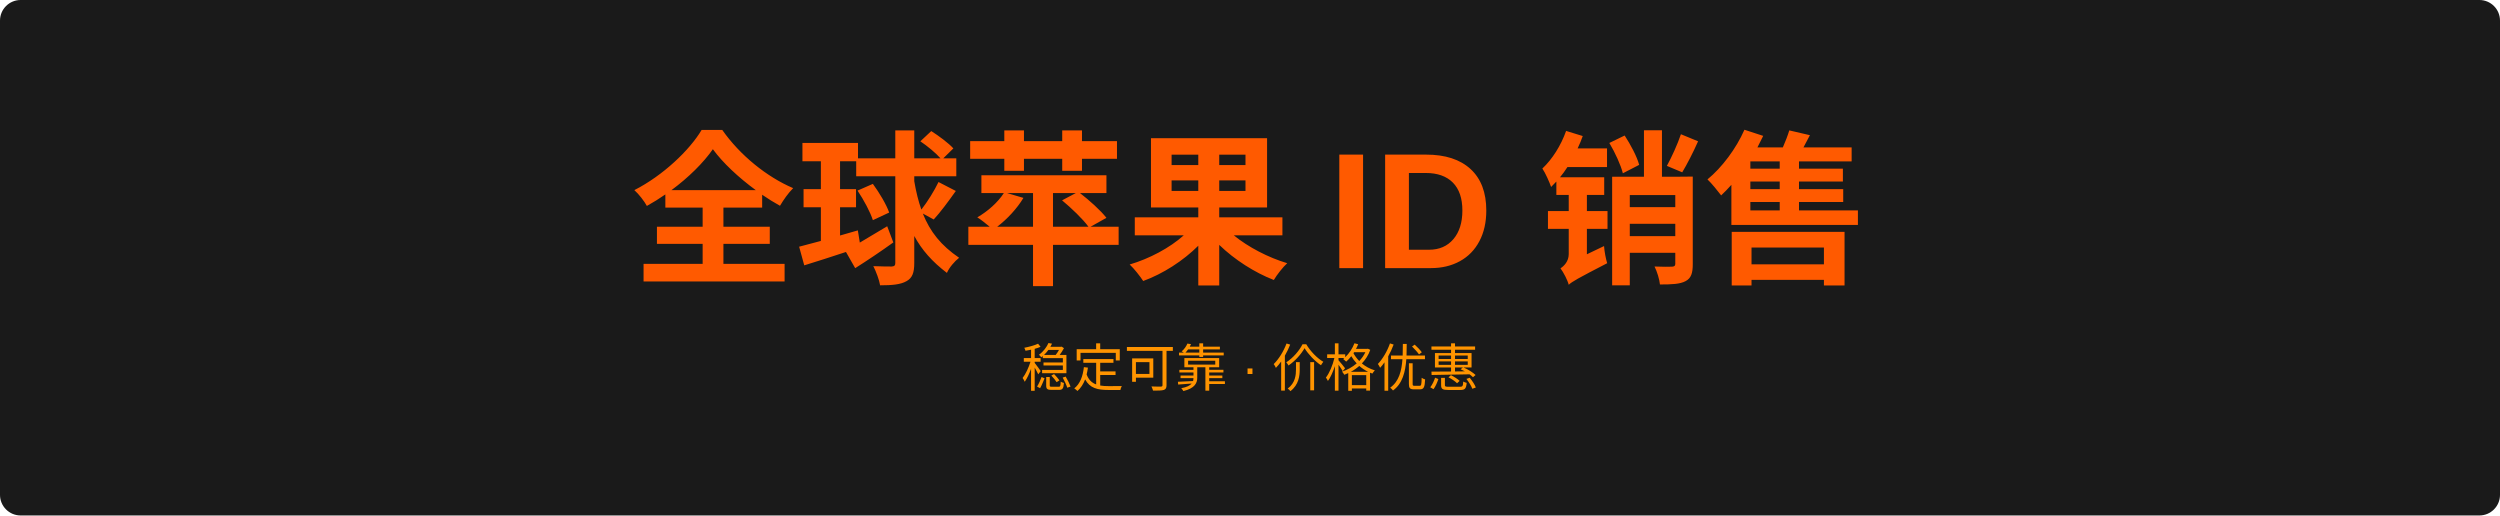
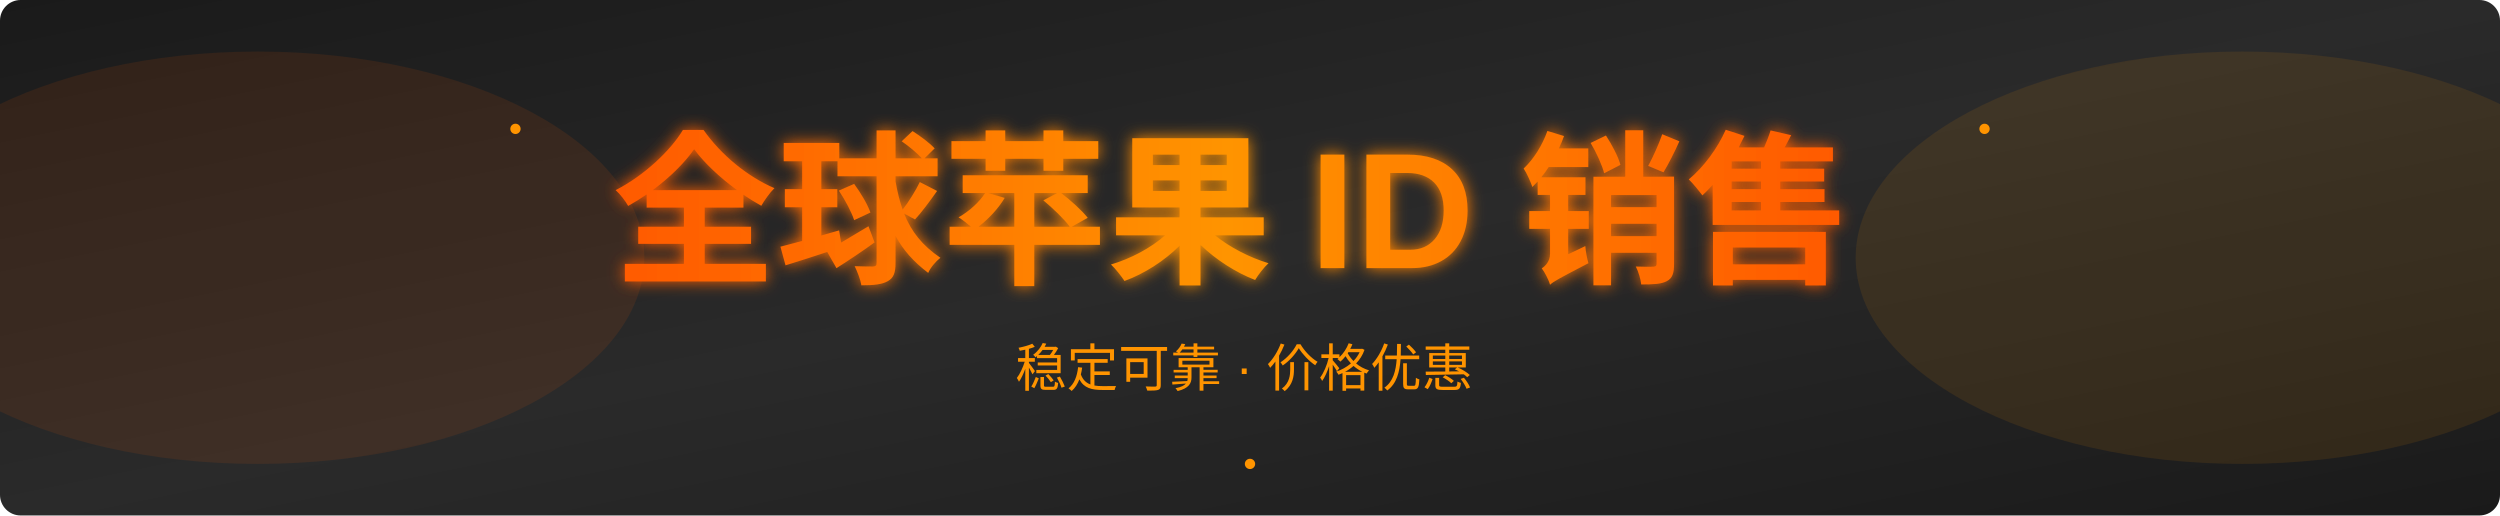
<svg xmlns="http://www.w3.org/2000/svg" width="970" height="200" viewBox="0 0 970 200">
-   <rect width="970" height="200" fill="#1a1a1a" rx="8" />
-   <text x="485" y="105" font-family="Arial, sans-serif" font-size="64" font-weight="bold" fill="#FF5A00" text-anchor="middle">全球苹果 ID 销售</text>
-   <text x="485" y="150" font-family="Arial, sans-serif" font-size="20" fill="#FF9400" text-anchor="middle">稳定可靠 · 价格优惠</text>
+   <defs>
+     <linearGradient id="bgGradient" x1="0%" y1="0%" x2="100%" y2="100%">
+       <stop offset="0%" style="stop-color:#1a1a1a" />
+       <stop offset="50%" style="stop-color:#2a2a2a" />
+       <stop offset="100%" style="stop-color:#1a1a1a" />
+       <animate attributeName="x1" values="0%;50%;0%" dur="10s" repeatCount="indefinite" />
+       <animate attributeName="x2" values="100%;150%;100%" dur="10s" repeatCount="indefinite" />
+     </linearGradient>
+     <linearGradient id="textGradient" x1="0%" y1="0%" x2="100%" y2="0%">
+       <stop offset="0%" style="stop-color:#FF5A00" />
+       <stop offset="50%" style="stop-color:#FF9400" />
+       <stop offset="100%" style="stop-color:#FF5A00" />
+       <animate attributeName="x1" values="0%;100%;0%" dur="3s" repeatCount="indefinite" />
+       <animate attributeName="x2" values="100%;200%;100%" dur="3s" repeatCount="indefinite" />
+     </linearGradient>
+     <filter id="glow">
+       <feGaussianBlur stdDeviation="3" result="coloredBlur" />
+       <feMerge>
+         <feMergeNode in="coloredBlur" />
+         <feMergeNode in="SourceGraphic" />
+       </feMerge>
+     </filter>
+   </defs>
+   <rect width="970" height="200" fill="url(#bgGradient)" rx="8" />
+   <ellipse cx="100" cy="100" rx="150" ry="80" fill="#FF5A00" opacity="0.1">
+     <animate attributeName="cx" values="100;200;100" dur="8s" repeatCount="indefinite" />
+     <animate attributeName="opacity" values="0.1;0.2;0.1" dur="4s" repeatCount="indefinite" />
+   </ellipse>
+   <ellipse cx="870" cy="100" rx="150" ry="80" fill="#FF9400" opacity="0.1">
+     <animate attributeName="cx" values="870;770;870" dur="8s" repeatCount="indefinite" />
+     <animate attributeName="opacity" values="0.1;0.2;0.1" dur="4s" repeatCount="indefinite" />
+   </ellipse>
+   <text x="485" y="105" font-family="Arial, sans-serif" font-size="64" font-weight="bold" fill="url(#textGradient)" text-anchor="middle" filter="url(#glow)">
+     全球苹果 ID 销售
+     <animate attributeName="opacity" values="0.8;1;0.8" dur="2s" repeatCount="indefinite" />
+   </text>
+   <text x="485" y="150" font-family="Arial, sans-serif" font-size="20" fill="#FF9400" text-anchor="middle">
+     稳定可靠 · 价格优惠
+     <animate attributeName="opacity" values="0.6;1;0.6" dur="3s" repeatCount="indefinite" />
+   </text>
+   <g fill="#FF9400">
+     <circle cx="200" cy="50" r="2">
+       <animate attributeName="opacity" values="0;1;0" dur="1.5s" repeatCount="indefinite" />
+     </circle>
+     <circle cx="770" cy="50" r="2">
+       <animate attributeName="opacity" values="0;1;0" dur="1.5s" begin="0.5s" repeatCount="indefinite" />
+     </circle>
+     <circle cx="485" cy="180" r="2">
+       <animate attributeName="opacity" values="0;1;0" dur="1.5s" begin="1s" repeatCount="indefinite" />
+     </circle>
+   </g>
</svg>
